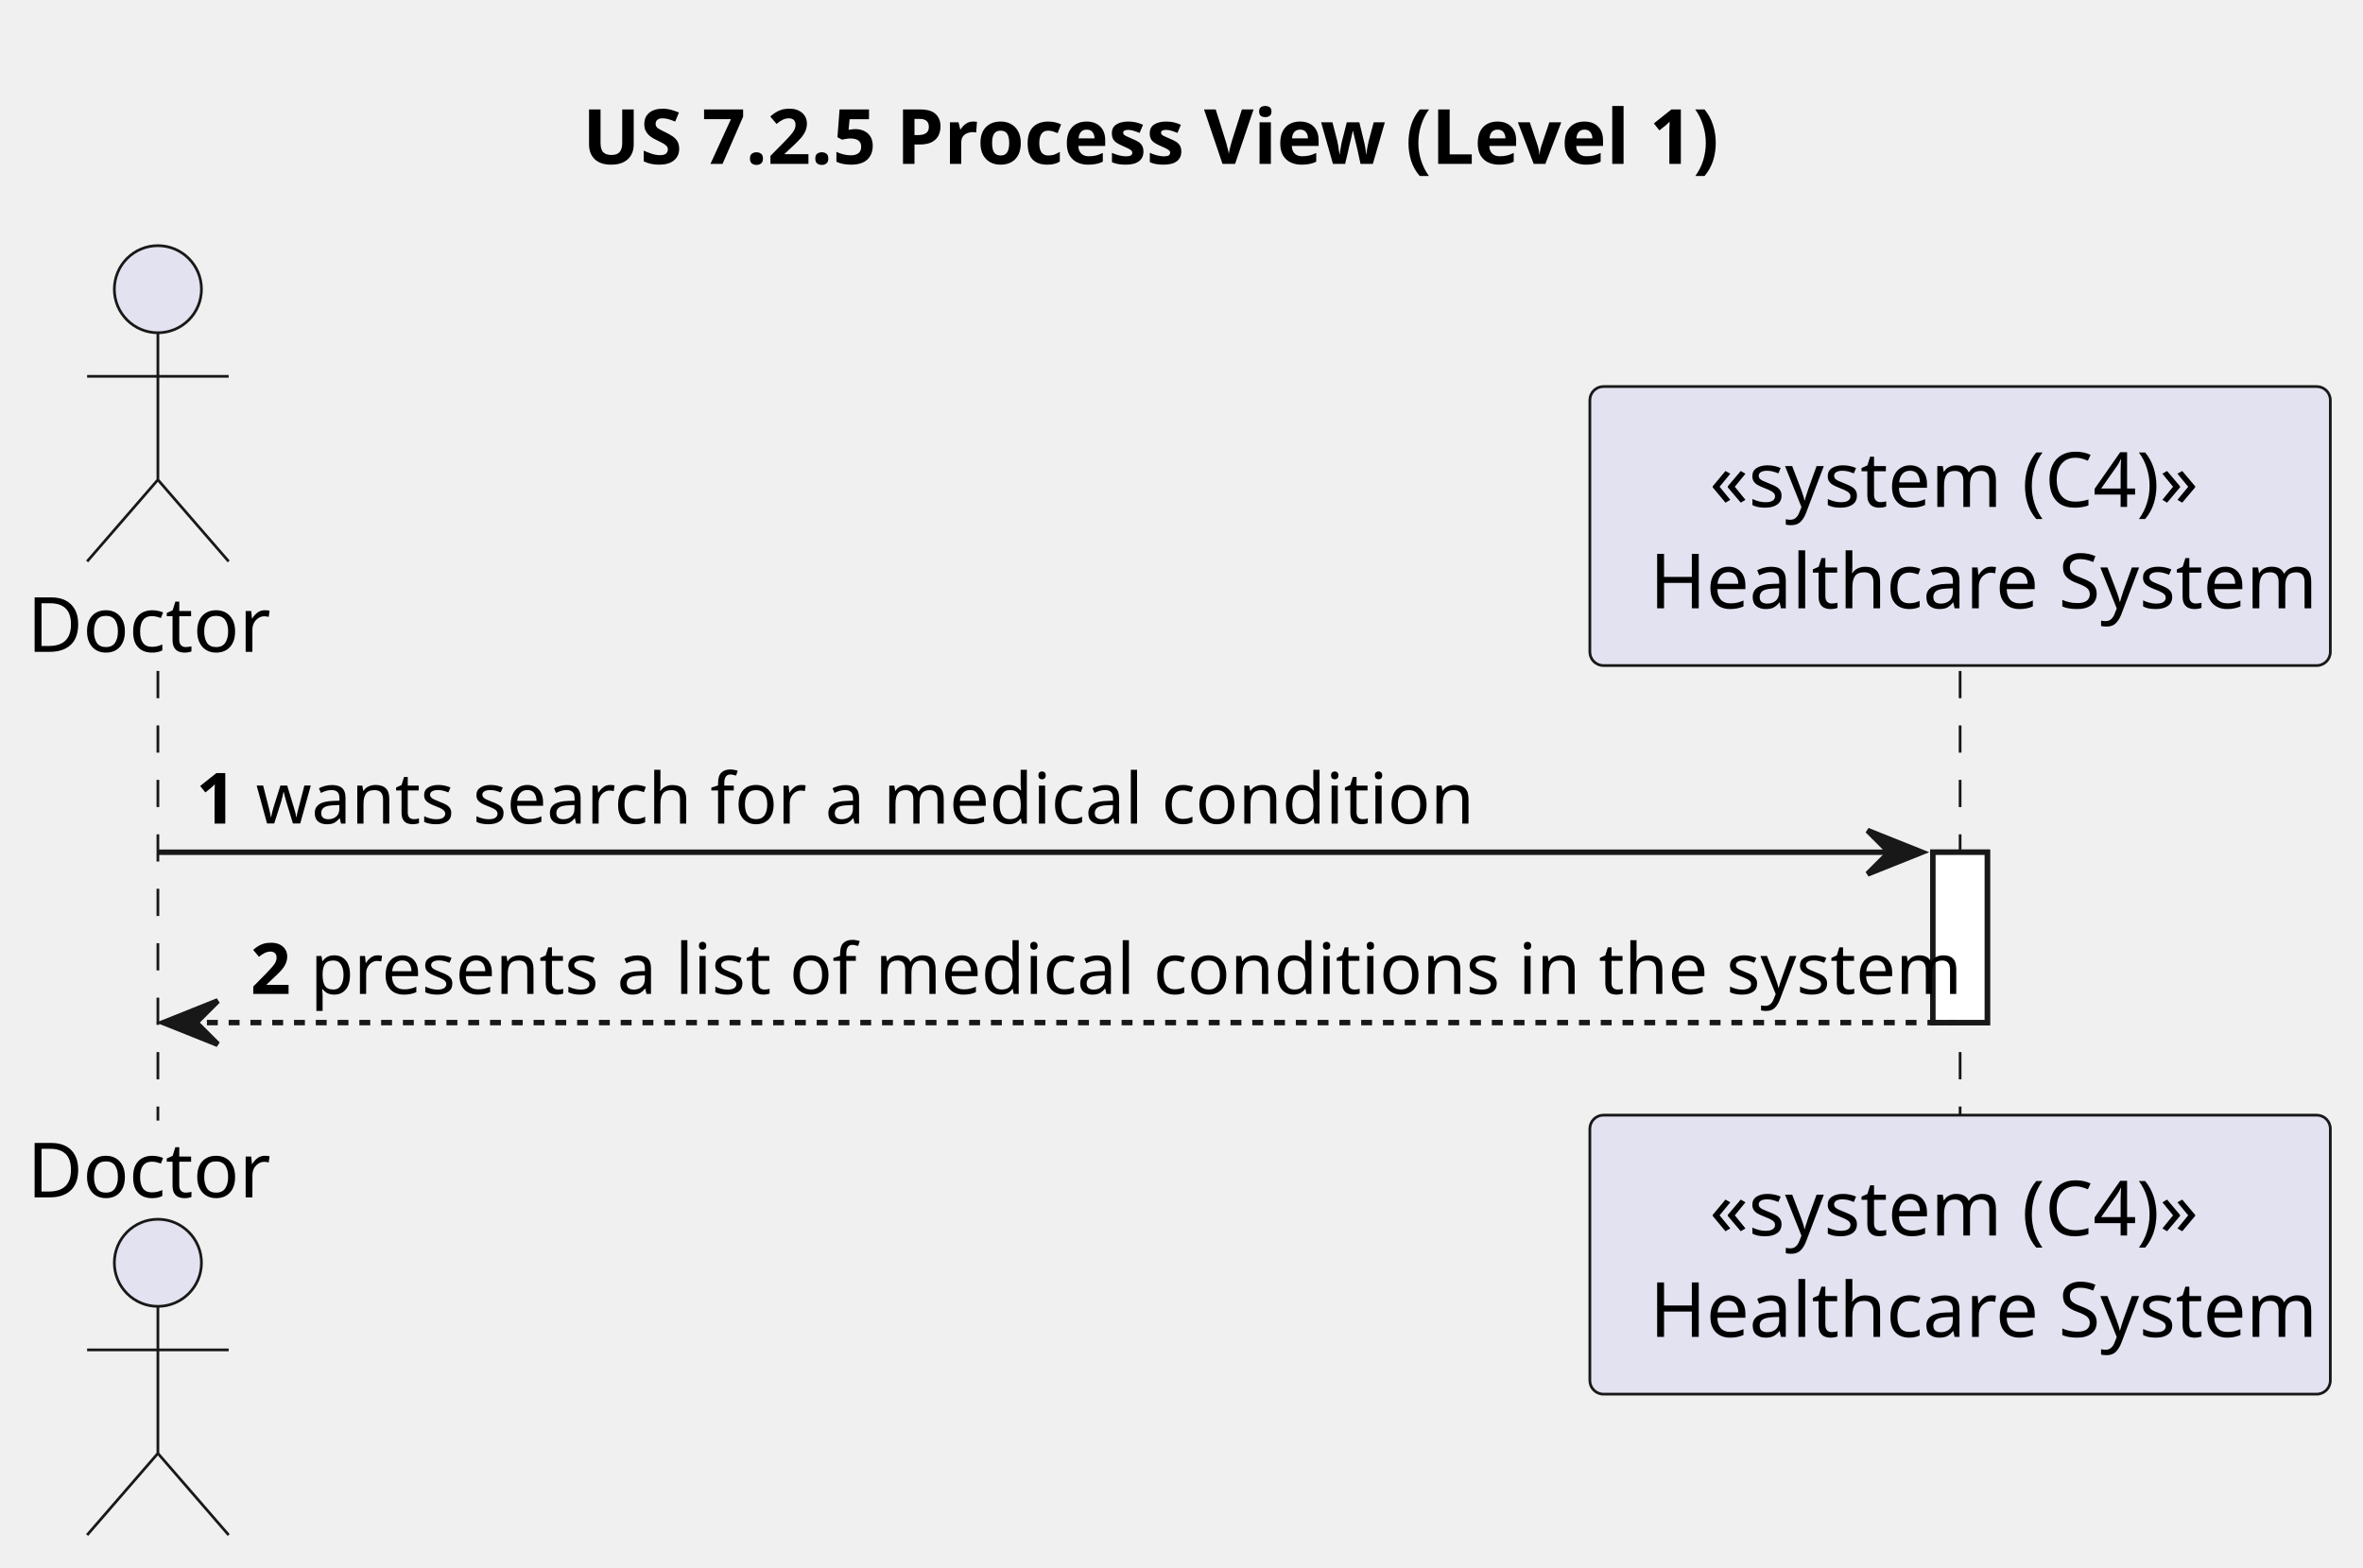
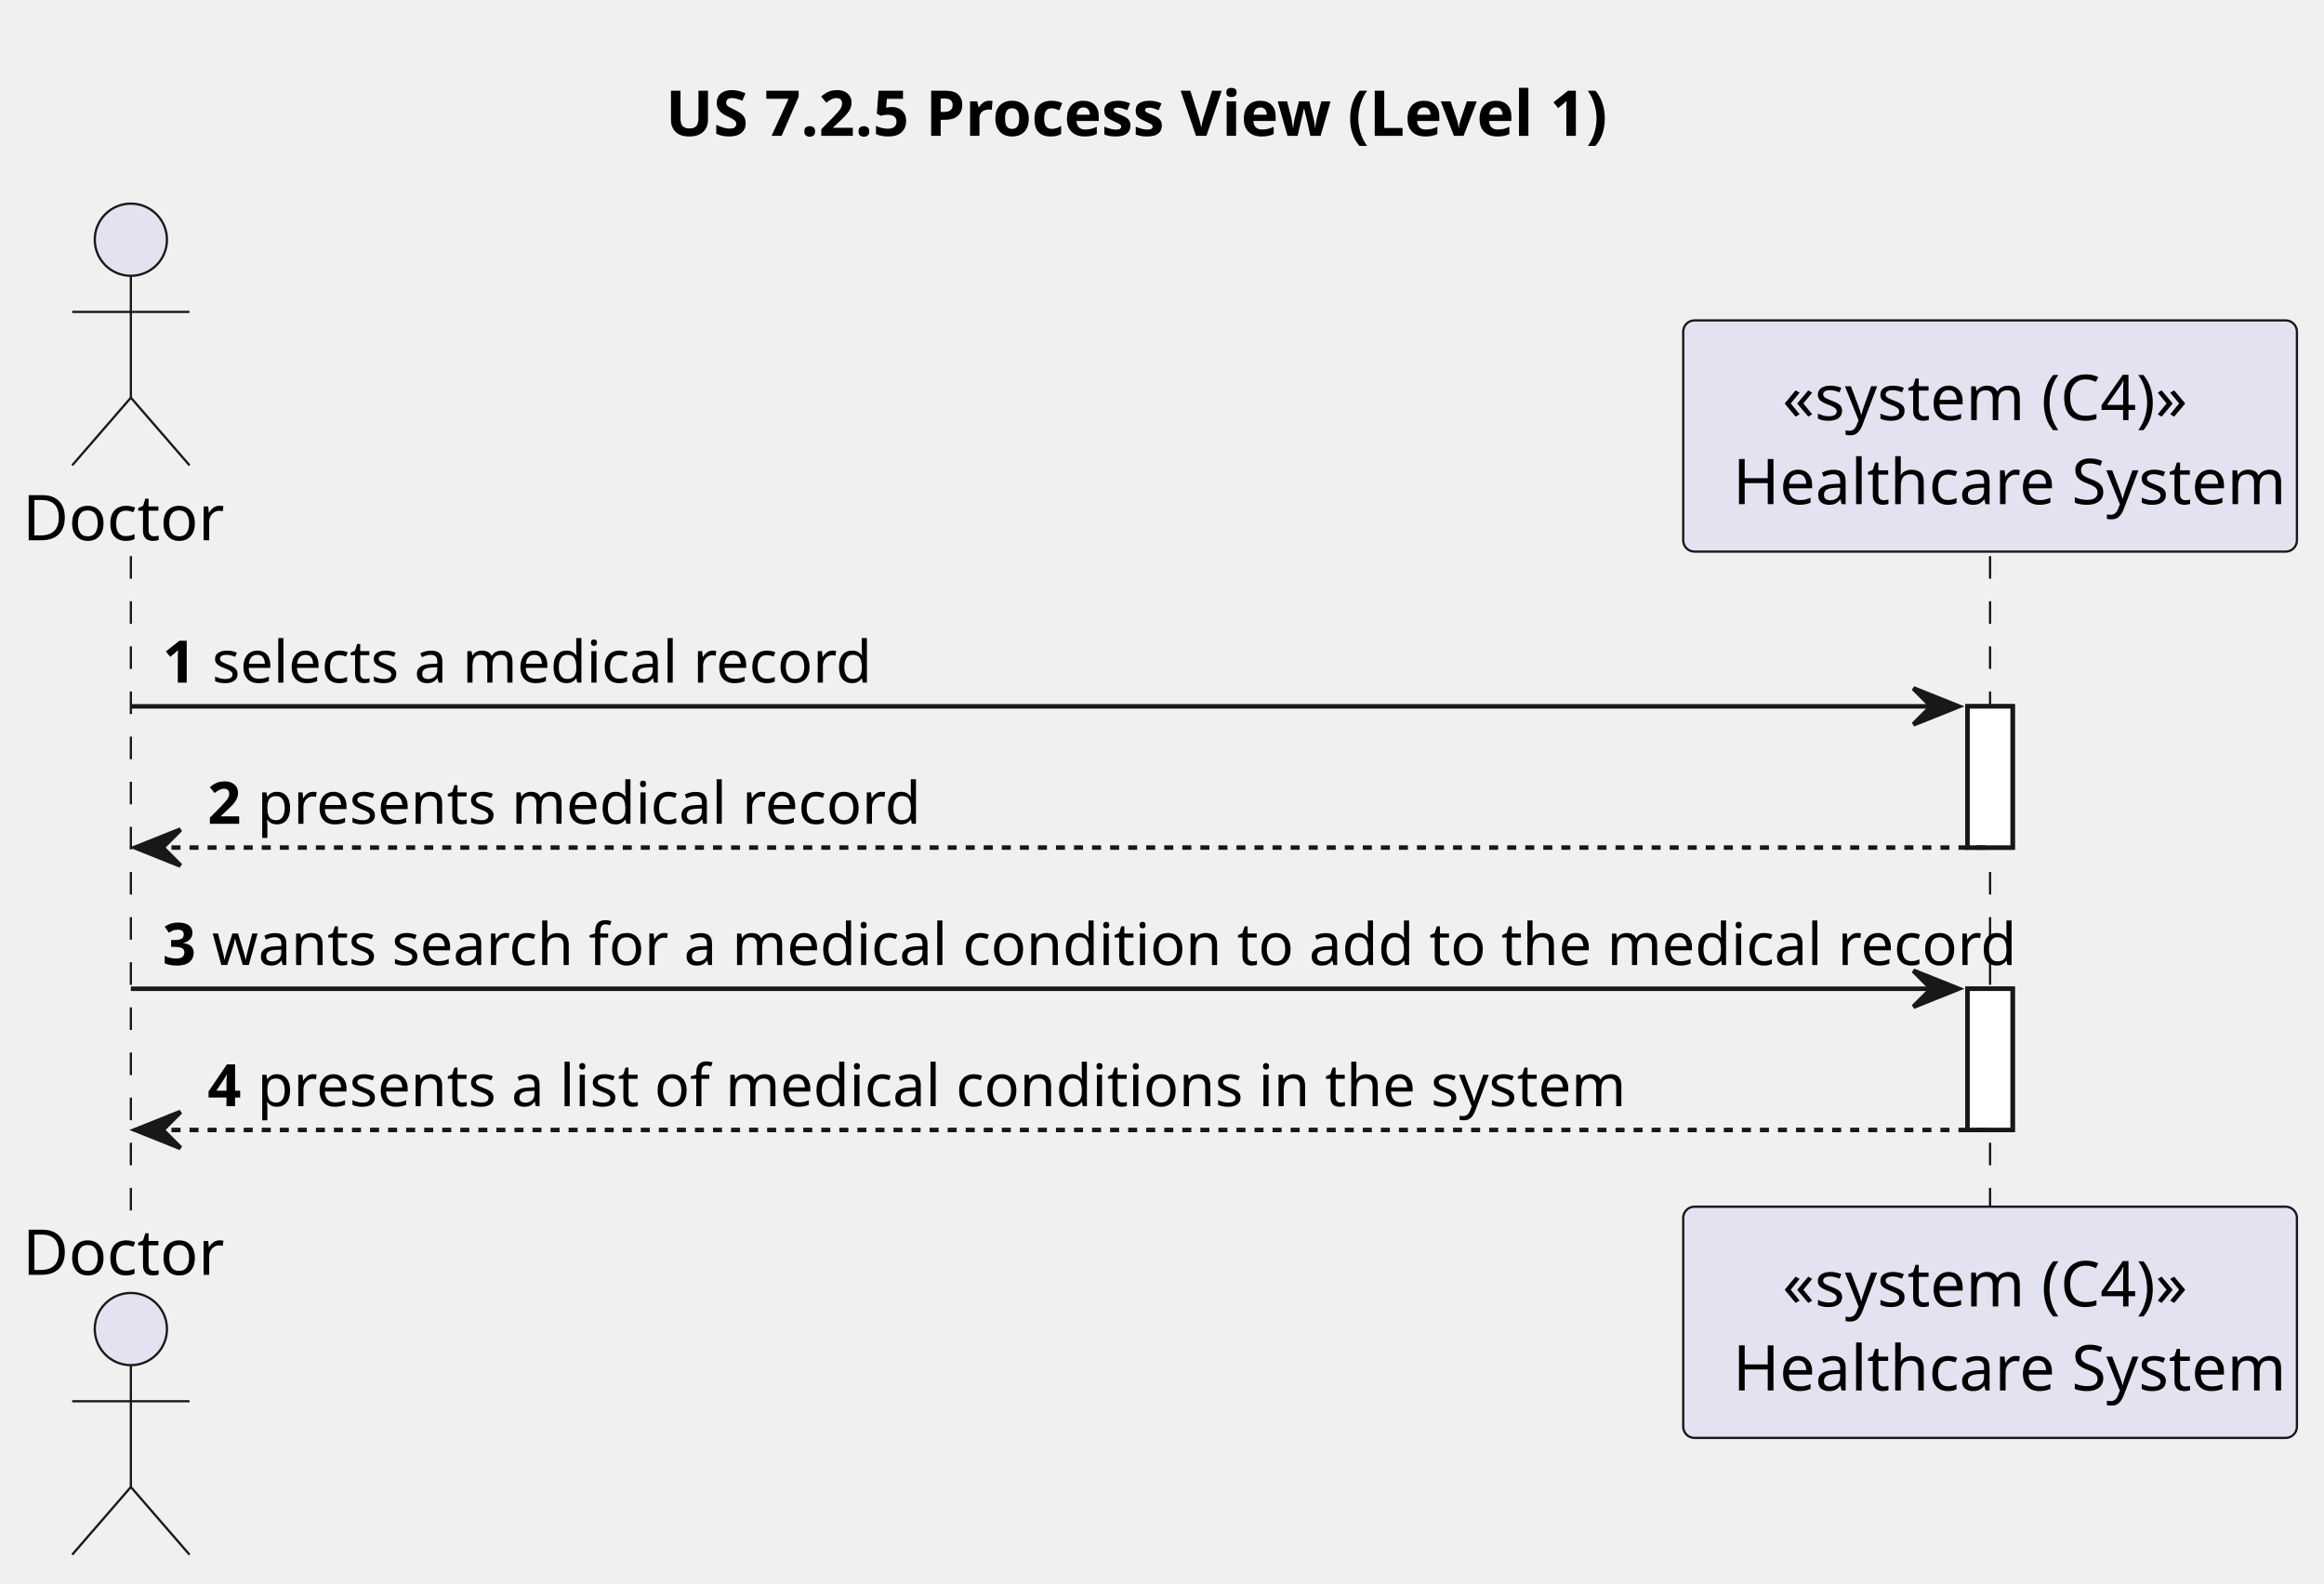
- <svg xmlns="http://www.w3.org/2000/svg" contentStyleType="text/css" height="288px" preserveAspectRatio="none" style="width:434px;height:288px;background:#FFFFFF;" version="1.1" viewBox="0 0 434 288" width="434px" zoomAndPan="magnify">
+ <svg xmlns="http://www.w3.org/2000/svg" contentStyleType="text/css" height="351px" preserveAspectRatio="none" style="width:515px;height:351px;background:#FFFFFF;" version="1.1" viewBox="0 0 515 351" width="515px" zoomAndPan="magnify">
  <defs />
  <g>
-     <text fill="#000000" font-family="sans-serif" font-size="14" font-weight="bold" lengthAdjust="spacing" textLength="218" x="107" y="30.107">US 7.2.5 Process View (Level 1)</text>
-     <rect fill="#FFFFFF" height="31.291" style="stroke:#181818;stroke-width:1.0;" width="10" x="355" y="156.533" />
-     <line style="stroke:#181818;stroke-width:0.5;stroke-dasharray:5.0,5.0;" x1="29" x2="29" y1="123.242" y2="205.824" />
-     <line style="stroke:#181818;stroke-width:0.5;stroke-dasharray:5.0,5.0;" x1="360" x2="360" y1="123.242" y2="205.824" />
+     <text fill="#000000" font-family="sans-serif" font-size="14" font-weight="bold" lengthAdjust="spacing" textLength="218" x="147.5" y="30.107">US 7.2.5 Process View (Level 1)</text>
+     <rect fill="#FFFFFF" height="31.291" style="stroke:#181818;stroke-width:1.0;" width="10" x="436" y="156.533" />
+     <rect fill="#FFFFFF" height="31.291" style="stroke:#181818;stroke-width:1.0;" width="10" x="436" y="219.115" />
+     <line style="stroke:#181818;stroke-width:0.5;stroke-dasharray:5.0,5.0;" x1="29" x2="29" y1="123.242" y2="268.406" />
+     <line style="stroke:#181818;stroke-width:0.5;stroke-dasharray:5.0,5.0;" x1="441" x2="441" y1="123.242" y2="268.406" />
    <text fill="#000000" font-family="sans-serif" font-size="14" lengthAdjust="spacing" textLength="42" x="5" y="119.728">Doctor</text>
    <ellipse cx="29" cy="53.121" fill="#E2E2F0" rx="8" ry="8" style="stroke:#181818;stroke-width:0.5;" />
    <path d="M29,61.121 L29,88.121 M16,69.121 L42,69.121 M29,88.121 L16,103.121 M29,88.121 L42,103.121 " fill="none" style="stroke:#181818;stroke-width:0.5;" />
-     <text fill="#000000" font-family="sans-serif" font-size="14" lengthAdjust="spacing" textLength="42" x="5" y="219.932">Doctor</text>
-     <ellipse cx="29" cy="231.945" fill="#E2E2F0" rx="8" ry="8" style="stroke:#181818;stroke-width:0.5;" />
-     <path d="M29,239.945 L29,266.945 M16,247.945 L42,247.945 M29,266.945 L16,281.945 M29,266.945 L42,281.945 " fill="none" style="stroke:#181818;stroke-width:0.5;" />
-     <rect fill="#E2E2F0" height="51.242" rx="2.5" ry="2.5" style="stroke:#181818;stroke-width:0.5;" width="136" x="292" y="71" />
-     <text fill="#000000" font-family="sans-serif" font-size="14" lengthAdjust="spacing" textLength="92" x="314" y="93.107">«system (C4)»</text>
-     <text fill="#000000" font-family="sans-serif" font-size="14" lengthAdjust="spacing" textLength="118" x="303" y="111.728">Healthcare System</text>
-     <rect fill="#E2E2F0" height="51.242" rx="2.5" ry="2.5" style="stroke:#181818;stroke-width:0.5;" width="136" x="292" y="204.824" />
-     <text fill="#000000" font-family="sans-serif" font-size="14" lengthAdjust="spacing" textLength="92" x="314" y="226.932">«system (C4)»</text>
-     <text fill="#000000" font-family="sans-serif" font-size="14" lengthAdjust="spacing" textLength="118" x="303" y="245.553">Healthcare System</text>
-     <rect fill="#FFFFFF" height="31.291" style="stroke:#181818;stroke-width:1.0;" width="10" x="355" y="156.533" />
-     <polygon fill="#181818" points="343,152.533,353,156.533,343,160.533,347,156.533" style="stroke:#181818;stroke-width:1.0;" />
-     <line style="stroke:#181818;stroke-width:1.0;" x1="29" x2="349" y1="156.533" y2="156.533" />
+     <text fill="#000000" font-family="sans-serif" font-size="14" lengthAdjust="spacing" textLength="42" x="5" y="282.514">Doctor</text>
+     <ellipse cx="29" cy="294.527" fill="#E2E2F0" rx="8" ry="8" style="stroke:#181818;stroke-width:0.5;" />
+     <path d="M29,302.527 L29,329.527 M16,310.527 L42,310.527 M29,329.527 L16,344.527 M29,329.527 L42,344.527 " fill="none" style="stroke:#181818;stroke-width:0.5;" />
+     <rect fill="#E2E2F0" height="51.242" rx="2.5" ry="2.5" style="stroke:#181818;stroke-width:0.5;" width="136" x="373" y="71" />
+     <text fill="#000000" font-family="sans-serif" font-size="14" lengthAdjust="spacing" textLength="92" x="395" y="93.107">«system (C4)»</text>
+     <text fill="#000000" font-family="sans-serif" font-size="14" lengthAdjust="spacing" textLength="118" x="384" y="111.728">Healthcare System</text>
+     <rect fill="#E2E2F0" height="51.242" rx="2.5" ry="2.5" style="stroke:#181818;stroke-width:0.5;" width="136" x="373" y="267.406" />
+     <text fill="#000000" font-family="sans-serif" font-size="14" lengthAdjust="spacing" textLength="92" x="395" y="289.514">«system (C4)»</text>
+     <text fill="#000000" font-family="sans-serif" font-size="14" lengthAdjust="spacing" textLength="118" x="384" y="308.135">Healthcare System</text>
+     <rect fill="#FFFFFF" height="31.291" style="stroke:#181818;stroke-width:1.0;" width="10" x="436" y="156.533" />
+     <rect fill="#FFFFFF" height="31.291" style="stroke:#181818;stroke-width:1.0;" width="10" x="436" y="219.115" />
+     <polygon fill="#181818" points="424,152.533,434,156.533,424,160.533,428,156.533" style="stroke:#181818;stroke-width:1.0;" />
+     <line style="stroke:#181818;stroke-width:1.0;" x1="29" x2="430" y1="156.533" y2="156.533" />
    <text fill="#000000" font-family="sans-serif" font-size="13" font-weight="bold" lengthAdjust="spacing" textLength="7" x="36" y="151.27">1</text>
-     <text fill="#000000" font-family="sans-serif" font-size="13" lengthAdjust="spacing" textLength="211" x="47" y="151.27">wants search for a medical condition</text>
+     <text fill="#000000" font-family="sans-serif" font-size="13" lengthAdjust="spacing" textLength="142" x="47" y="151.27">selects a medical record</text>
    <polygon fill="#181818" points="40,183.824,30,187.824,40,191.824,36,187.824" style="stroke:#181818;stroke-width:1.0;" />
-     <line style="stroke:#181818;stroke-width:1.0;stroke-dasharray:2.0,2.0;" x1="34" x2="359" y1="187.824" y2="187.824" />
+     <line style="stroke:#181818;stroke-width:1.0;stroke-dasharray:2.0,2.0;" x1="34" x2="440" y1="187.824" y2="187.824" />
    <text fill="#000000" font-family="sans-serif" font-size="13" font-weight="bold" lengthAdjust="spacing" textLength="7" x="46" y="182.561">2</text>
-     <text fill="#000000" font-family="sans-serif" font-size="13" lengthAdjust="spacing" textLength="291" x="57" y="182.561">presents a list of medical conditions in the system</text>
+     <text fill="#000000" font-family="sans-serif" font-size="13" lengthAdjust="spacing" textLength="139" x="57" y="182.561">presents medical record</text>
+     <polygon fill="#181818" points="424,215.115,434,219.115,424,223.115,428,219.115" style="stroke:#181818;stroke-width:1.0;" />
+     <line style="stroke:#181818;stroke-width:1.0;" x1="29" x2="430" y1="219.115" y2="219.115" />
+     <text fill="#000000" font-family="sans-serif" font-size="13" font-weight="bold" lengthAdjust="spacing" textLength="7" x="36" y="213.852">3</text>
+     <text fill="#000000" font-family="sans-serif" font-size="13" lengthAdjust="spacing" textLength="377" x="47" y="213.852">wants search for a medical condition to add to the medical record</text>
+     <polygon fill="#181818" points="40,246.406,30,250.406,40,254.406,36,250.406" style="stroke:#181818;stroke-width:1.0;" />
+     <line style="stroke:#181818;stroke-width:1.0;stroke-dasharray:2.0,2.0;" x1="34" x2="440" y1="250.406" y2="250.406" />
+     <text fill="#000000" font-family="sans-serif" font-size="13" font-weight="bold" lengthAdjust="spacing" textLength="7" x="46" y="245.144">4</text>
+     <text fill="#000000" font-family="sans-serif" font-size="13" lengthAdjust="spacing" textLength="291" x="57" y="245.144">presents a list of medical conditions in the system</text>
  </g>
</svg>
